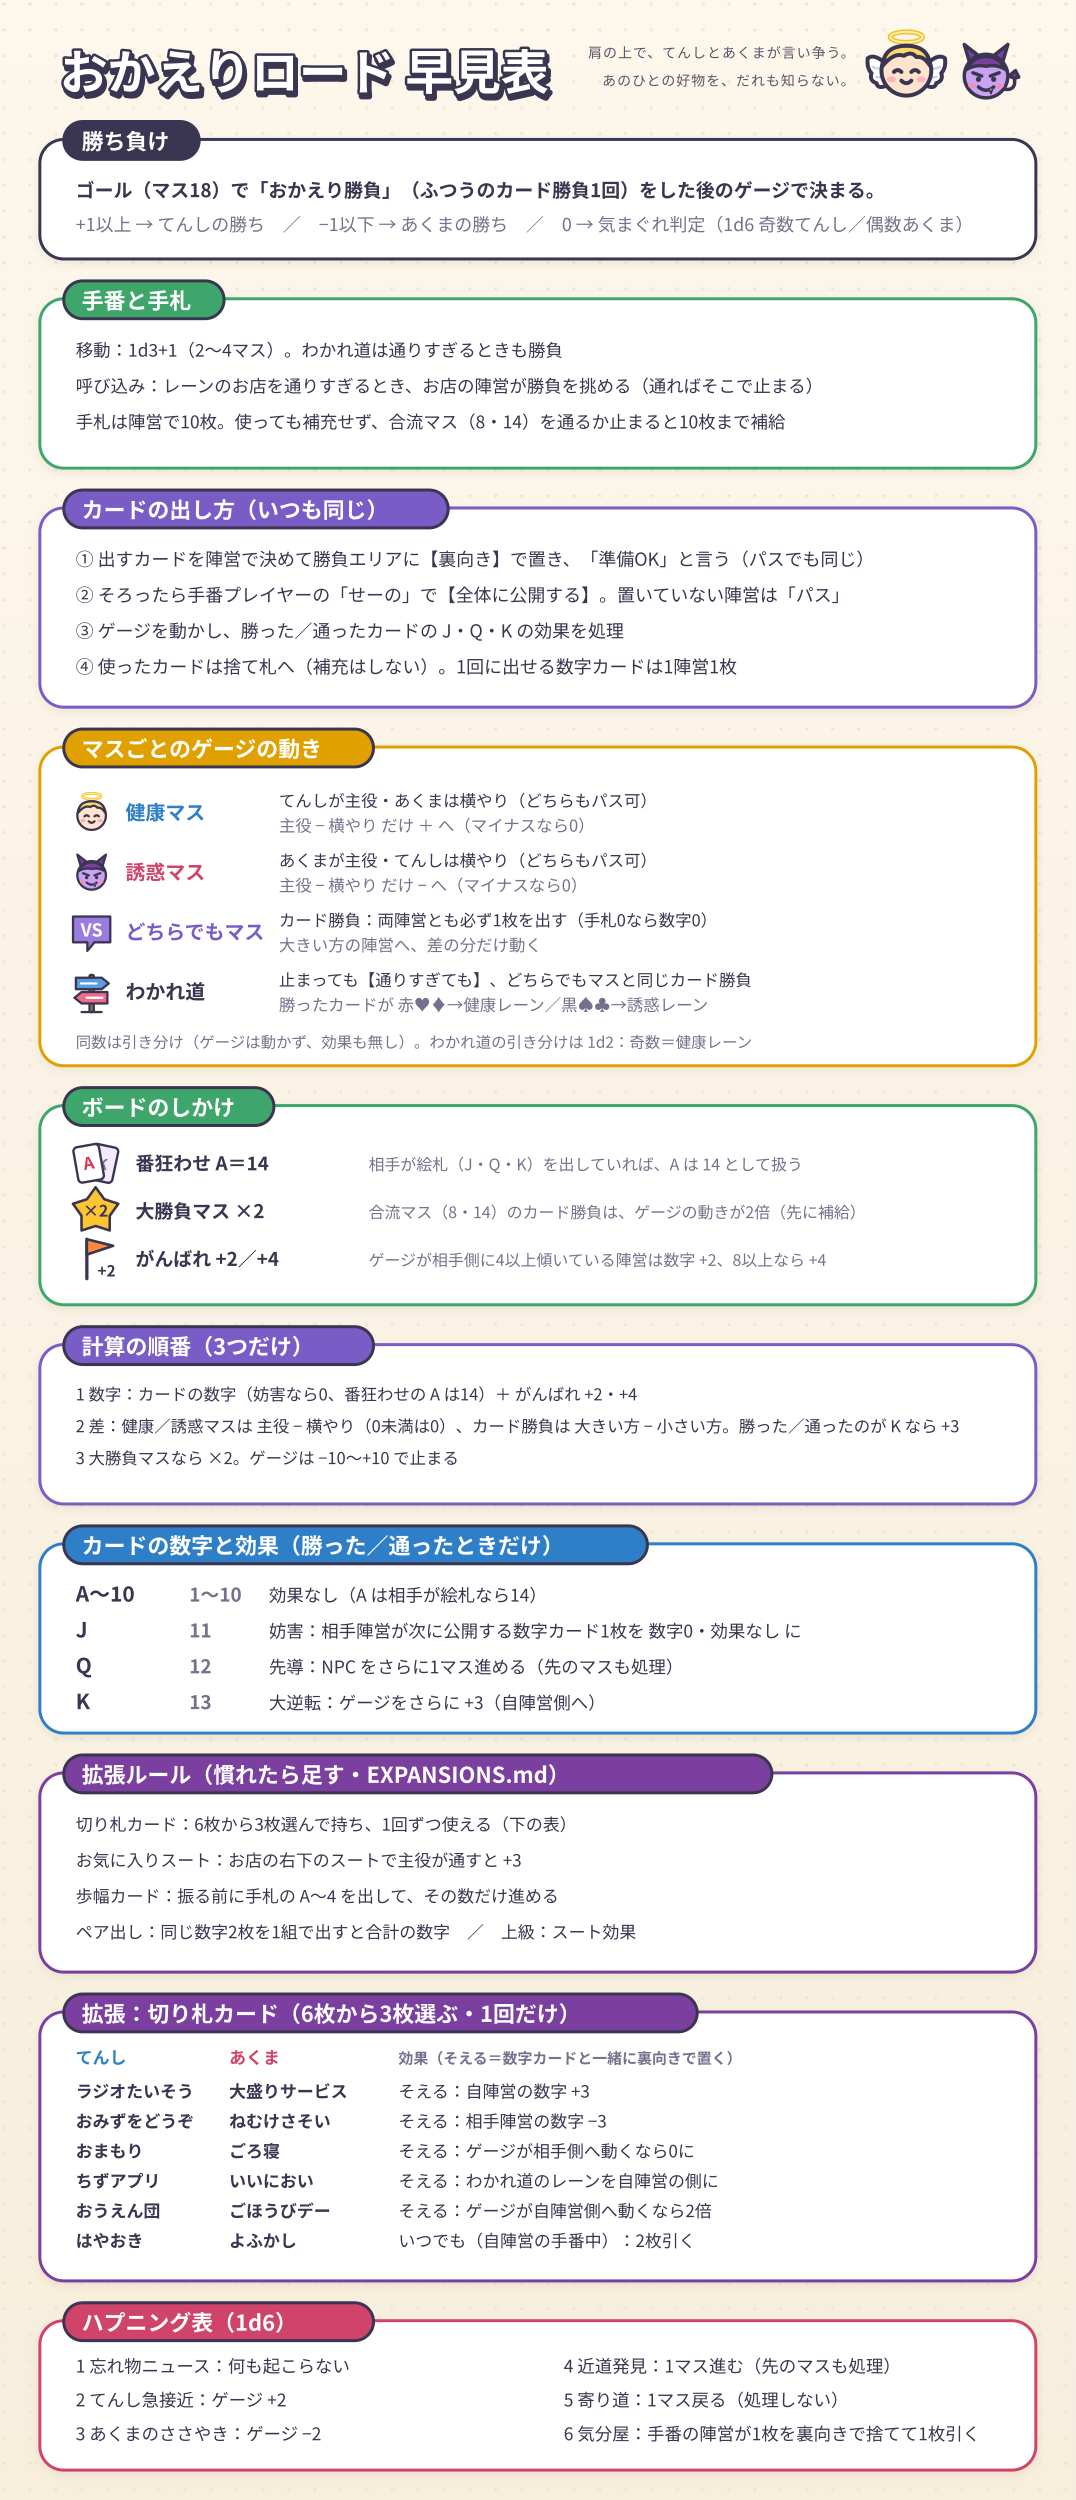
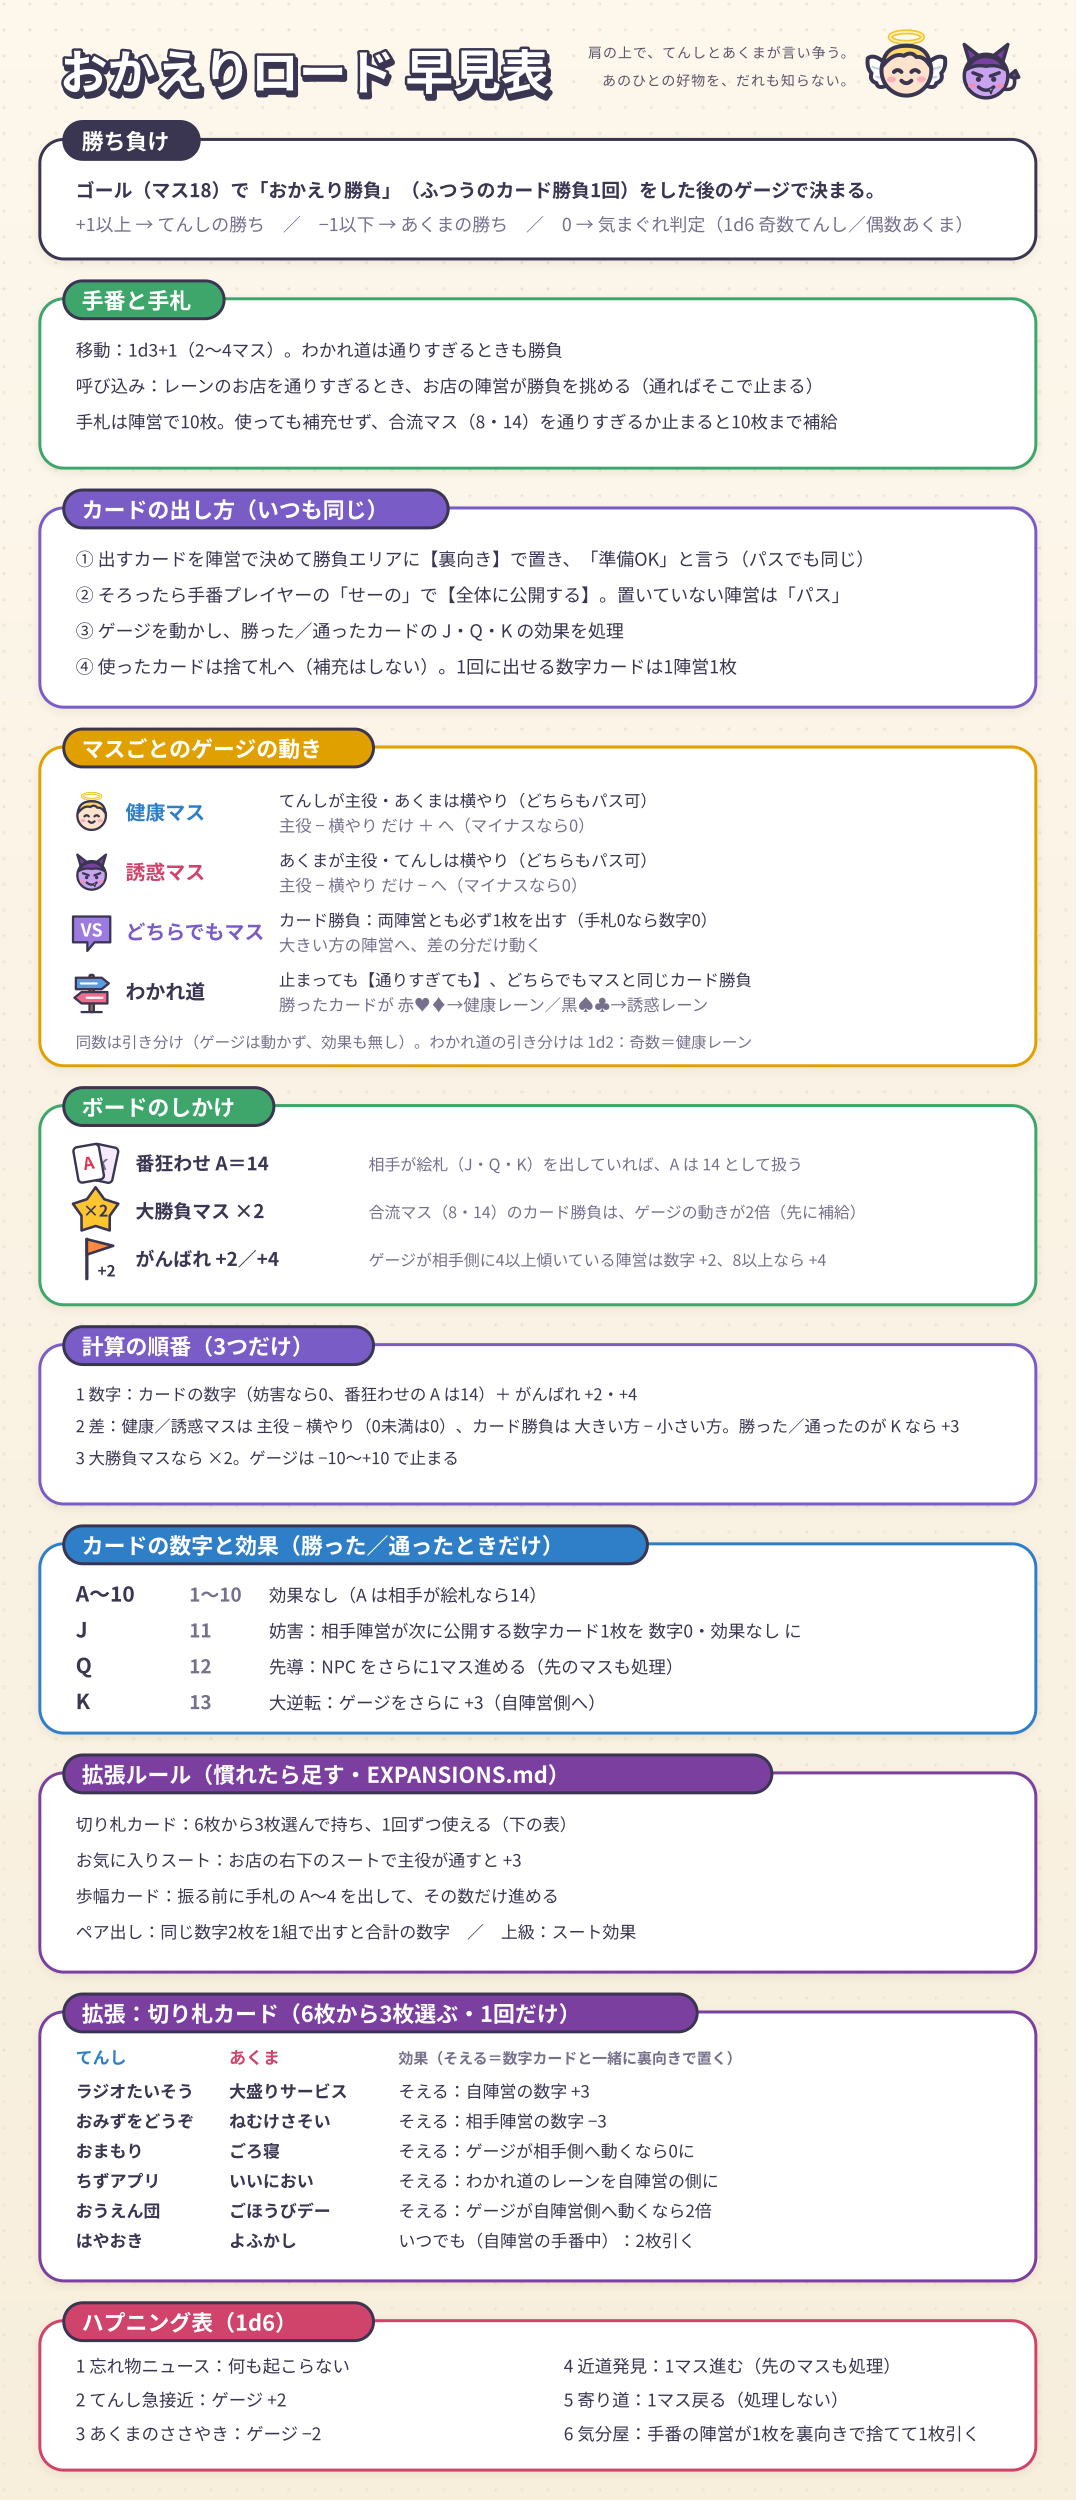
<svg xmlns="http://www.w3.org/2000/svg" width="1080" height="2510" viewBox="0 0 1080 2510" font-family="'Noto Sans CJK JP','Hiragino Sans','Yu Gothic','Meiryo',sans-serif">
  <defs>
    <filter id="shadow" x="-20%" y="-20%" width="140%" height="150%">
      <feDropShadow dx="0" dy="5" stdDeviation="3" flood-color="#5A4A2A" flood-opacity="0.22" />
    </filter>
    <filter id="soft" x="-20%" y="-20%" width="140%" height="140%">
      <feDropShadow dx="0" dy="3" stdDeviation="5" flood-color="#5A4A2A" flood-opacity="0.12" />
    </filter>
    <pattern id="dots" width="26" height="26" patternUnits="userSpaceOnUse">
      <circle cx="4" cy="4" r="1.5" fill="#EADFC8" />
    </pattern>
    <pattern id="stripeA" width="12" height="12" patternUnits="userSpaceOnUse" patternTransform="rotate(45)">
      <rect width="6" height="12" fill="#FFFFFF" opacity="0.35" />
    </pattern>
    <pattern id="cardback" width="14" height="14" patternUnits="userSpaceOnUse" patternTransform="rotate(45)">
      <rect width="14" height="14" fill="#EFE7F8" />
      <rect width="7" height="7" fill="#E3D8F2" />
    </pattern>
    <linearGradient id="sky" x1="0" y1="0" x2="0" y2="1">
      <stop offset="0" stop-color="#FDF7EC" />
      <stop offset="1" stop-color="#F7EEDC" />
    </linearGradient>
  </defs>
  <rect width="1080" height="2510" fill="url(#sky)" />
  <rect width="1080" height="2510" fill="url(#dots)" />
  <text x="62" y="94" font-size="48" font-weight="900" text-anchor="start" fill="#3A3550" stroke="#3A3550" stroke-width="6" stroke-linejoin="round" paint-order="stroke">おかえりロード 早見表</text>
  <text x="60" y="90" font-size="48" font-weight="900" text-anchor="start" fill="#FFFFFF" stroke="#3A3550" stroke-width="5" stroke-linejoin="round" paint-order="stroke">おかえりロード 早見表</text>
  <g transform="translate(870.0,26.0) scale(1.25)">
    <path d="M15 30 Q6 22 1 26 Q0 34 4 38 Q2 44 8 46 Q9 51 16 48 Z" fill="#FFFFFF" stroke="#3A3550" stroke-width="3.2" stroke-linejoin="round" stroke-linecap="round" />
    <path d="M5 33 Q9 35 13 34 M8 41 Q12 42 15 40" fill="none" stroke="#C9D6EA" stroke-width="2" stroke-linecap="round" />
    <path d="M49 30 Q58 22 63 26 Q64 34 60 38 Q62 44 56 46 Q55 51 48 48 Z" fill="#FFFFFF" stroke="#3A3550" stroke-width="3.2" stroke-linejoin="round" stroke-linecap="round" />
    <path d="M59 33 Q55 35 51 34 M56 41 Q52 42 49 40" fill="none" stroke="#C9D6EA" stroke-width="2" stroke-linecap="round" />
    <ellipse cx="32" cy="9" rx="13" ry="4.2" fill="none" stroke="#F2C230" stroke-width="4" />
    <ellipse cx="32" cy="9" rx="13" ry="4.2" fill="none" stroke="#FFF2B0" stroke-width="1.4" />
    <circle cx="32" cy="36" r="20" fill="#FFE3CC" stroke="#3A3550" stroke-width="3.2" stroke-linejoin="round" stroke-linecap="round" />
    <path d="M13 32 Q14 16 32 16 Q50 16 51 32 Q46 24 40 25 Q36 20 30 24 Q22 21 13 32 Z" fill="#FFD66B" stroke="#3A3550" stroke-width="3.2" stroke-linejoin="round" stroke-linecap="round" />
    <path d="M22 37 Q25 34 28 37 M36 37 Q39 34 42 37" fill="none" stroke="#3A3550" stroke-width="3.2" stroke-linejoin="round" stroke-linecap="round" />
    <ellipse cx="20" cy="43" rx="3.6" ry="2.4" fill="#FFAFC0" />
    <ellipse cx="44" cy="43" rx="3.6" ry="2.4" fill="#FFAFC0" />
    <path d="M28 44 Q32 48 36 44" fill="none" stroke="#3A3550" stroke-width="3.2" stroke-linejoin="round" stroke-linecap="round" />
  </g>
  <g transform="translate(955.0,37.0) scale(1.0938)">
    <path d="M48 48 Q60 50 58 38" fill="none" stroke="#3A3550" stroke-width="3.2" stroke-linejoin="round" stroke-linecap="round" />
    <path d="M58 38 L53 36 L59 31 L62 37 Z" fill="#7B3FA0" stroke="#3A3550" stroke-width="3.2" stroke-linejoin="round" stroke-linecap="round" />
    <path d="M17 24 L12 7 L26 18 Z" fill="#7B3FA0" stroke="#3A3550" stroke-width="3.2" stroke-linejoin="round" stroke-linecap="round" />
    <path d="M47 24 L52 7 L38 18 Z" fill="#7B3FA0" stroke="#3A3550" stroke-width="3.2" stroke-linejoin="round" stroke-linecap="round" />
    <circle cx="32" cy="36" r="20" fill="#C9A3F0" stroke="#3A3550" stroke-width="3.2" stroke-linejoin="round" stroke-linecap="round" />
    <path d="M14 30 Q20 18 32 18 Q44 18 50 30 Q42 25 32 27 Q22 25 14 30 Z" fill="#7B3FA0" stroke="#3A3550" stroke-width="3.2" stroke-linejoin="round" stroke-linecap="round" />
    <path d="M20 33 L28 36 M44 33 L36 36" stroke="#3A3550" stroke-width="3.2" stroke-linejoin="round" stroke-linecap="round" fill="none" />
    <circle cx="25" cy="39" r="2.4" fill="#3A3550" />
    <circle cx="39" cy="39" r="2.4" fill="#3A3550" />
    <ellipse cx="19" cy="45" rx="3.4" ry="2.2" fill="#F48FB1" />
    <ellipse cx="45" cy="45" rx="3.4" ry="2.2" fill="#F48FB1" />
    <path d="M25 46 Q32 52 39 46" fill="none" stroke="#3A3550" stroke-width="3.2" stroke-linejoin="round" stroke-linecap="round" />
    <path d="M35 48 L36.5 52 L38 47.5" fill="#FFFFFF" stroke="#3A3550" stroke-width="1.6" stroke-linejoin="round" />
  </g>
  <text x="858.0" y="58.0" font-size="14" font-weight="500" fill="#5B5468" text-anchor="end" letter-spacing="1">肩の上で、てんしとあくまが言い争う。</text>
  <text x="858.0" y="86.0" font-size="14" font-weight="500" fill="#5B5468" text-anchor="end" letter-spacing="1">あのひとの好物を、だれも知らない。</text>
  <g filter="url(#soft)">
    <rect x="40" y="140" width="1000" height="120" rx="24" fill="#FFFFFF" />
  </g>
  <rect x="40" y="140" width="1000" height="120" rx="24" fill="none" stroke="#3A3550" stroke-width="3" />
  <rect x="64" y="122" width="136" height="38" rx="19" fill="#3A3550" stroke="#3A3550" stroke-width="3" />
  <text x="82.0" y="150.0" font-size="22" font-weight="900" fill="#FFFFFF" text-anchor="start">勝ち負け</text>
  <text x="76.0" y="198.0" font-size="19" font-weight="bold" fill="#3A3550" text-anchor="start">ゴール（マス18）で「おかえり勝負」（ふつうのカード勝負1回）をした後のゲージで決まる。</text>
  <text x="76.0" y="232.0" font-size="18" font-weight="normal" fill="#77708C" text-anchor="start">+1以上 → てんしの勝ち　／　−1以下 → あくまの勝ち　／　0 → 気まぐれ判定（1d6 奇数てんし／偶数あくま）</text>
  <g filter="url(#soft)">
    <rect x="40" y="300" width="1000" height="170" rx="24" fill="#FFFFFF" />
  </g>
  <rect x="40" y="300" width="1000" height="170" rx="24" fill="none" stroke="#3FA66B" stroke-width="3" />
  <rect x="64" y="282" width="161" height="38" rx="19" fill="#3FA66B" stroke="#3A3550" stroke-width="3" />
  <text x="82.0" y="310.0" font-size="22" font-weight="900" fill="#FFFFFF" text-anchor="start">手番と手札</text>
  <text x="76.0" y="358.0" font-size="17.5" font-weight="normal" fill="#3A3550" text-anchor="start">移動：1d3+1（2〜4マス）。わかれ道は通りすぎるときも勝負</text>
  <text x="76.0" y="394.0" font-size="17.5" font-weight="normal" fill="#3A3550" text-anchor="start">呼び込み：レーンのお店を通りすぎるとき、お店の陣営が勝負を挑める（通ればそこで止まる）</text>
-   <text x="76.0" y="430.0" font-size="17.5" font-weight="normal" fill="#3A3550" text-anchor="start">手札は陣営で10枚。使っても補充せず、合流マス（8・14）を通るか止まると10枚まで補給</text>
+   <text x="76.0" y="430.0" font-size="17.5" font-weight="normal" fill="#3A3550" text-anchor="start">手札は陣営で10枚。使っても補充せず、合流マス（8・14）を通りすぎるか止まると10枚まで補給</text>
  <g filter="url(#soft)">
    <rect x="40" y="510" width="1000" height="200" rx="24" fill="#FFFFFF" />
  </g>
  <rect x="40" y="510" width="1000" height="200" rx="24" fill="none" stroke="#7A5CC6" stroke-width="3" />
  <rect x="64" y="492" width="386" height="38" rx="19" fill="#7A5CC6" stroke="#3A3550" stroke-width="3" />
  <text x="82.0" y="520.0" font-size="22" font-weight="900" fill="#FFFFFF" text-anchor="start">カードの出し方（いつも同じ）</text>
  <text x="76.0" y="568.0" font-size="18" font-weight="normal" fill="#3A3550" text-anchor="start">① 出すカードを陣営で決めて勝負エリアに【裏向き】で置き、「準備OK」と言う（パスでも同じ）</text>
  <text x="76.0" y="604.0" font-size="18" font-weight="normal" fill="#3A3550" text-anchor="start">② そろったら手番プレイヤーの「せーの」で【全体に公開する】。置いていない陣営は「パス」</text>
  <text x="76.0" y="640.0" font-size="18" font-weight="normal" fill="#3A3550" text-anchor="start">③ ゲージを動かし、勝った／通ったカードの J・Q・K の効果を処理</text>
  <text x="76.0" y="676.0" font-size="18" font-weight="normal" fill="#3A3550" text-anchor="start">④ 使ったカードは捨て札へ（補充はしない）。1回に出せる数字カードは1陣営1枚</text>
  <g filter="url(#soft)">
    <rect x="40" y="750" width="1000" height="320" rx="24" fill="#FFFFFF" />
  </g>
  <rect x="40" y="750" width="1000" height="320" rx="24" fill="none" stroke="#E0A100" stroke-width="3" />
  <rect x="64" y="732" width="311" height="38" rx="19" fill="#E0A100" stroke="#3A3550" stroke-width="3" />
  <text x="82.0" y="760.0" font-size="22" font-weight="900" fill="#FFFFFF" text-anchor="start">マスごとのゲージの動き</text>
  <g transform="translate(69.0,793.0) scale(0.7188)">
    <ellipse cx="32" cy="9" rx="13" ry="4.2" fill="none" stroke="#F2C230" stroke-width="4" />
    <ellipse cx="32" cy="9" rx="13" ry="4.2" fill="none" stroke="#FFF2B0" stroke-width="1.4" />
    <circle cx="32" cy="36" r="20" fill="#FFE3CC" stroke="#3A3550" stroke-width="3.2" stroke-linejoin="round" stroke-linecap="round" />
    <path d="M13 32 Q14 16 32 16 Q50 16 51 32 Q46 24 40 25 Q36 20 30 24 Q22 21 13 32 Z" fill="#FFD66B" stroke="#3A3550" stroke-width="3.2" stroke-linejoin="round" stroke-linecap="round" />
    <path d="M22 37 Q25 34 28 37 M36 37 Q39 34 42 37" fill="none" stroke="#3A3550" stroke-width="3.2" stroke-linejoin="round" stroke-linecap="round" />
    <ellipse cx="20" cy="43" rx="3.6" ry="2.4" fill="#FFAFC0" />
    <ellipse cx="44" cy="43" rx="3.6" ry="2.4" fill="#FFAFC0" />
    <path d="M28 44 Q32 48 36 44" fill="none" stroke="#3A3550" stroke-width="3.2" stroke-linejoin="round" stroke-linecap="round" />
  </g>
  <text x="126.0" y="823.0" font-size="20" font-weight="900" fill="#2F7FC8" text-anchor="start">健康マス</text>
  <text x="280.0" y="810.0" font-size="16.5" font-weight="normal" fill="#3A3550" text-anchor="start">てんしが主役・あくまは横やり（どちらもパス可）</text>
  <text x="280.0" y="835.0" font-size="16.5" font-weight="normal" fill="#77708C" text-anchor="start">主役 − 横やり だけ ＋ へ（マイナスなら0）</text>
  <g transform="translate(69.0,853.0) scale(0.7188)">
    <path d="M17 24 L12 7 L26 18 Z" fill="#7B3FA0" stroke="#3A3550" stroke-width="3.2" stroke-linejoin="round" stroke-linecap="round" />
    <path d="M47 24 L52 7 L38 18 Z" fill="#7B3FA0" stroke="#3A3550" stroke-width="3.2" stroke-linejoin="round" stroke-linecap="round" />
    <circle cx="32" cy="36" r="20" fill="#C9A3F0" stroke="#3A3550" stroke-width="3.2" stroke-linejoin="round" stroke-linecap="round" />
    <path d="M14 30 Q20 18 32 18 Q44 18 50 30 Q42 25 32 27 Q22 25 14 30 Z" fill="#7B3FA0" stroke="#3A3550" stroke-width="3.2" stroke-linejoin="round" stroke-linecap="round" />
    <path d="M20 33 L28 36 M44 33 L36 36" stroke="#3A3550" stroke-width="3.2" stroke-linejoin="round" stroke-linecap="round" fill="none" />
    <circle cx="25" cy="39" r="2.4" fill="#3A3550" />
    <circle cx="39" cy="39" r="2.4" fill="#3A3550" />
    <ellipse cx="19" cy="45" rx="3.4" ry="2.2" fill="#F48FB1" />
    <ellipse cx="45" cy="45" rx="3.4" ry="2.2" fill="#F48FB1" />
    <path d="M25 46 Q32 52 39 46" fill="none" stroke="#3A3550" stroke-width="3.2" stroke-linejoin="round" stroke-linecap="round" />
    <path d="M35 48 L36.5 52 L38 47.5" fill="#FFFFFF" stroke="#3A3550" stroke-width="1.6" stroke-linejoin="round" />
  </g>
  <text x="126.0" y="883.0" font-size="20" font-weight="900" fill="#D0436A" text-anchor="start">誘惑マス</text>
  <text x="280.0" y="870.0" font-size="16.5" font-weight="normal" fill="#3A3550" text-anchor="start">あくまが主役・てんしは横やり（どちらもパス可）</text>
  <text x="280.0" y="895.0" font-size="16.5" font-weight="normal" fill="#77708C" text-anchor="start">主役 − 横やり だけ − へ（マイナスなら0）</text>
  <g transform="translate(69.0,913.0) scale(0.7188)">
    <path d="M6 10 L58 10 L58 46 L36 46 L26 58 L26 46 L6 46 Z" fill="#9B7BE0" stroke="#3A3550" stroke-width="3.2" stroke-linejoin="round" stroke-linecap="round" />
    <text x="32" y="38" text-anchor="middle" font-size="25" font-weight="900" fill="#FFFFFF" font-family="'Noto Sans CJK JP',sans-serif">VS</text>
  </g>
  <text x="126.0" y="943.0" font-size="20" font-weight="900" fill="#7A5CC6" text-anchor="start">どちらでもマス</text>
  <text x="280.0" y="930.0" font-size="16.5" font-weight="normal" fill="#3A3550" text-anchor="start">カード勝負：両陣営とも必ず1枚を出す（手札0なら数字0）</text>
  <text x="280.0" y="955.0" font-size="16.5" font-weight="normal" fill="#77708C" text-anchor="start">大きい方の陣営へ、差の分だけ動く</text>
  <g transform="translate(69.0,973.0) scale(0.7188)">
    <rect x="29" y="8" width="6" height="52" rx="2" fill="#A86E4A" stroke="#3A3550" stroke-width="3.2" stroke-linejoin="round" stroke-linecap="round" />
    <path d="M10 12 L46 12 L56 20 L46 28 L10 28 Z" fill="#5B9BE0" stroke="#3A3550" stroke-width="3.2" stroke-linejoin="round" stroke-linecap="round" />
    <path d="M54 32 L18 32 L8 40 L18 48 L54 48 Z" fill="#EE6D8E" stroke="#3A3550" stroke-width="3.2" stroke-linejoin="round" stroke-linecap="round" />
    <path d="M17 20 L39 20" stroke="#FFFFFF" stroke-width="3" stroke-linecap="round" />
    <path d="M25 40 L47 40" stroke="#FFFFFF" stroke-width="3" stroke-linecap="round" />
    <path d="M18 60 L46 60" stroke="#3A3550" stroke-width="3.2" stroke-linejoin="round" stroke-linecap="round" />
  </g>
  <text x="126.0" y="1003.0" font-size="20" font-weight="900" fill="#3A3550" text-anchor="start">わかれ道</text>
  <text x="280.0" y="990.0" font-size="16.5" font-weight="normal" fill="#3A3550" text-anchor="start">止まっても【通りすぎても】、どちらでもマスと同じカード勝負</text>
  <text x="280.0" y="1015.0" font-size="16.5" font-weight="normal" fill="#77708C" text-anchor="start">勝ったカードが 赤♥♦→健康レーン／黒♠♣→誘惑レーン</text>
  <text x="76.0" y="1052.0" font-size="15.5" font-weight="normal" fill="#77708C" text-anchor="start">同数は引き分け（ゲージは動かず、効果も無し）。わかれ道の引き分けは 1d2：奇数＝健康レーン</text>
  <g filter="url(#soft)">
    <rect x="40" y="1110" width="1000" height="200" rx="24" fill="#FFFFFF" />
  </g>
  <rect x="40" y="1110" width="1000" height="200" rx="24" fill="none" stroke="#3FA66B" stroke-width="3" />
  <rect x="64" y="1092" width="211" height="38" rx="19" fill="#3FA66B" stroke="#3A3550" stroke-width="3" />
  <text x="82.0" y="1120.0" font-size="22" font-weight="900" fill="#FFFFFF" text-anchor="start">ボードのしかけ</text>
  <g transform="translate(96.0,1168.0) scale(1.0)">
    <g transform="translate(7,0) rotate(12)">
      <rect x="-13" y="-18" width="26" height="36" rx="4" fill="#F4E9FF" stroke="#3A3550" stroke-width="2.4" />
      <text x="0" y="6" text-anchor="middle" font-size="15" font-weight="900" fill="#77708C">K</text>
    </g>
    <g transform="translate(-7,0) rotate(-10)">
      <rect x="-13" y="-18" width="26" height="36" rx="4" fill="#FFFFFF" stroke="#3A3550" stroke-width="2.4" />
      <text x="0" y="6" text-anchor="middle" font-size="17" font-weight="900" fill="#E0344F">A</text>
    </g>
  </g>
  <text x="136.0" y="1175.0" font-size="19" font-weight="900" fill="#3A3550" text-anchor="start">番狂わせ A＝14</text>
  <text x="370.0" y="1175.0" font-size="16" font-weight="normal" fill="#77708C" text-anchor="start">相手が絵札（J・Q・K）を出していれば、A は 14 として扱う</text>
  <polygon points="96.0,1192.0 104.7,1204.0 118.8,1208.6 110.2,1220.6 110.1,1235.4 96.0,1230.9 81.9,1235.4 81.8,1220.6 73.2,1208.6 87.3,1204.0" fill="#FFC531" stroke="#3A3550" stroke-width="2.6" stroke-linejoin="round" />
  <text x="96" y="1221.5" text-anchor="middle" font-size="16" font-weight="900" fill="#3A3550">×2</text>
  <text x="136.0" y="1223.0" font-size="19" font-weight="900" fill="#3A3550" text-anchor="start">大勝負マス ×2</text>
  <text x="370.0" y="1223.0" font-size="16" font-weight="normal" fill="#77708C" text-anchor="start">合流マス（8・14）のカード勝負は、ゲージの動きが2倍（先に補給）</text>
  <g transform="translate(96,1264) scale(1.1)">
    <path d="M-8,18 L-8,-18" stroke="#3A3550" stroke-width="3" stroke-linecap="round" />
    <path d="M-8,-18 L16,-12 L-8,-4 Z" fill="#FF8A3D" stroke="#3A3550" stroke-width="2.4" stroke-linejoin="round" />
    <text x="10" y="16" text-anchor="middle" font-size="14" font-weight="900" fill="#3A3550">+2</text>
  </g>
  <text x="136.0" y="1271.0" font-size="19" font-weight="900" fill="#3A3550" text-anchor="start">がんばれ +2／+4</text>
  <text x="370.0" y="1271.0" font-size="16" font-weight="normal" fill="#77708C" text-anchor="start">ゲージが相手側に4以上傾いている陣営は数字 +2、8以上なら +4</text>
  <g filter="url(#soft)">
    <rect x="40" y="1350" width="1000" height="160" rx="24" fill="#FFFFFF" />
  </g>
  <rect x="40" y="1350" width="1000" height="160" rx="24" fill="none" stroke="#7A5CC6" stroke-width="3" />
  <rect x="64" y="1332" width="311" height="38" rx="19" fill="#7A5CC6" stroke="#3A3550" stroke-width="3" />
  <text x="82.0" y="1360.0" font-size="22" font-weight="900" fill="#FFFFFF" text-anchor="start">計算の順番（3つだけ）</text>
  <text x="76.0" y="1406.0" font-size="16.5" font-weight="normal" fill="#3A3550" text-anchor="start">1 数字：カードの数字（妨害なら0、番狂わせの A は14）＋ がんばれ +2・+4</text>
  <text x="76.0" y="1438.0" font-size="16.5" font-weight="normal" fill="#3A3550" text-anchor="start">2 差：健康／誘惑マスは 主役 − 横やり（0未満は0）、カード勝負は 大きい方 − 小さい方。勝った／通ったのが K なら +3</text>
  <text x="76.0" y="1470.0" font-size="16.5" font-weight="normal" fill="#3A3550" text-anchor="start">3 大勝負マスなら ×2。ゲージは −10〜+10 で止まる</text>
  <g filter="url(#soft)">
    <rect x="40" y="1550" width="1000" height="190" rx="24" fill="#FFFFFF" />
  </g>
  <rect x="40" y="1550" width="1000" height="190" rx="24" fill="none" stroke="#2F7FC8" stroke-width="3" />
  <rect x="64" y="1532" width="586" height="38" rx="19" fill="#2F7FC8" stroke="#3A3550" stroke-width="3" />
  <text x="82.0" y="1560.0" font-size="22" font-weight="900" fill="#FFFFFF" text-anchor="start">カードの数字と効果（勝った／通ったときだけ）</text>
  <text x="76.0" y="1608.0" font-size="21" font-weight="900" fill="#3A3550" text-anchor="start">A〜10</text>
  <text x="190.0" y="1608.0" font-size="19" font-weight="bold" fill="#77708C" text-anchor="start">1〜10</text>
  <text x="270.0" y="1608.0" font-size="17.5" font-weight="normal" fill="#3A3550" text-anchor="start">効果なし（A は相手が絵札なら14）</text>
  <text x="76.0" y="1644.0" font-size="21" font-weight="900" fill="#3A3550" text-anchor="start">J</text>
  <text x="190.0" y="1644.0" font-size="19" font-weight="bold" fill="#77708C" text-anchor="start">11</text>
  <text x="270.0" y="1644.0" font-size="17.5" font-weight="normal" fill="#3A3550" text-anchor="start">妨害：相手陣営が次に公開する数字カード1枚を 数字0・効果なし に</text>
  <text x="76.0" y="1680.0" font-size="21" font-weight="900" fill="#3A3550" text-anchor="start">Q</text>
  <text x="190.0" y="1680.0" font-size="19" font-weight="bold" fill="#77708C" text-anchor="start">12</text>
  <text x="270.0" y="1680.0" font-size="17.5" font-weight="normal" fill="#3A3550" text-anchor="start">先導：NPC をさらに1マス進める（先のマスも処理）</text>
  <text x="76.0" y="1716.0" font-size="21" font-weight="900" fill="#3A3550" text-anchor="start">K</text>
  <text x="190.0" y="1716.0" font-size="19" font-weight="bold" fill="#77708C" text-anchor="start">13</text>
  <text x="270.0" y="1716.0" font-size="17.5" font-weight="normal" fill="#3A3550" text-anchor="start">大逆転：ゲージをさらに +3（自陣営側へ）</text>
  <g filter="url(#soft)">
    <rect x="40" y="1780" width="1000" height="200" rx="24" fill="#FFFFFF" />
  </g>
  <rect x="40" y="1780" width="1000" height="200" rx="24" fill="none" stroke="#7B3FA0" stroke-width="3" />
  <rect x="64" y="1762" width="711" height="38" rx="19" fill="#7B3FA0" stroke="#3A3550" stroke-width="3" />
  <text x="82.0" y="1790.0" font-size="22" font-weight="900" fill="#FFFFFF" text-anchor="start">拡張ルール（慣れたら足す・EXPANSIONS.md）</text>
  <text x="76.0" y="1838.0" font-size="17" font-weight="normal" fill="#3A3550" text-anchor="start">切り札カード：6枚から3枚選んで持ち、1回ずつ使える（下の表）</text>
  <text x="76.0" y="1874.0" font-size="17" font-weight="normal" fill="#3A3550" text-anchor="start">お気に入りスート：お店の右下のスートで主役が通すと +3</text>
  <text x="76.0" y="1910.0" font-size="17" font-weight="normal" fill="#3A3550" text-anchor="start">歩幅カード：振る前に手札の A〜4 を出して、その数だけ進める</text>
  <text x="76.0" y="1946.0" font-size="17" font-weight="normal" fill="#3A3550" text-anchor="start">ペア出し：同じ数字2枚を1組で出すと合計の数字　／　上級：スート効果</text>
  <g filter="url(#soft)">
    <rect x="40" y="2020" width="1000" height="270" rx="24" fill="#FFFFFF" />
  </g>
  <rect x="40" y="2020" width="1000" height="270" rx="24" fill="none" stroke="#7B3FA0" stroke-width="3" />
  <rect x="64" y="2002" width="636" height="38" rx="19" fill="#7B3FA0" stroke="#3A3550" stroke-width="3" />
  <text x="82.0" y="2030.0" font-size="22" font-weight="900" fill="#FFFFFF" text-anchor="start">拡張：切り札カード（6枚から3枚選ぶ・1回だけ）</text>
  <text x="76.0" y="2072.0" font-size="17" font-weight="900" fill="#2F7FC8" text-anchor="start">てんし</text>
  <text x="230.0" y="2072.0" font-size="17" font-weight="900" fill="#D0436A" text-anchor="start">あくま</text>
  <text x="400.0" y="2072.0" font-size="15" font-weight="bold" fill="#77708C" text-anchor="start">効果（そえる＝数字カードと一緒に裏向きで置く）</text>
  <text x="76.0" y="2106.0" font-size="17" font-weight="bold" fill="#3A3550" text-anchor="start">ラジオたいそう</text>
  <text x="230.0" y="2106.0" font-size="17" font-weight="bold" fill="#3A3550" text-anchor="start">大盛りサービス</text>
  <text x="400.0" y="2106.0" font-size="17" font-weight="normal" fill="#3A3550" text-anchor="start">そえる：自陣営の数字 +3</text>
  <text x="76.0" y="2136.0" font-size="17" font-weight="bold" fill="#3A3550" text-anchor="start">おみずをどうぞ</text>
  <text x="230.0" y="2136.0" font-size="17" font-weight="bold" fill="#3A3550" text-anchor="start">ねむけさそい</text>
  <text x="400.0" y="2136.0" font-size="17" font-weight="normal" fill="#3A3550" text-anchor="start">そえる：相手陣営の数字 −3</text>
  <text x="76.0" y="2166.0" font-size="17" font-weight="bold" fill="#3A3550" text-anchor="start">おまもり</text>
  <text x="230.0" y="2166.0" font-size="17" font-weight="bold" fill="#3A3550" text-anchor="start">ごろ寝</text>
  <text x="400.0" y="2166.0" font-size="17" font-weight="normal" fill="#3A3550" text-anchor="start">そえる：ゲージが相手側へ動くなら0に</text>
  <text x="76.0" y="2196.0" font-size="17" font-weight="bold" fill="#3A3550" text-anchor="start">ちずアプリ</text>
  <text x="230.0" y="2196.0" font-size="17" font-weight="bold" fill="#3A3550" text-anchor="start">いいにおい</text>
  <text x="400.0" y="2196.0" font-size="17" font-weight="normal" fill="#3A3550" text-anchor="start">そえる：わかれ道のレーンを自陣営の側に</text>
  <text x="76.0" y="2226.0" font-size="17" font-weight="bold" fill="#3A3550" text-anchor="start">おうえん団</text>
  <text x="230.0" y="2226.0" font-size="17" font-weight="bold" fill="#3A3550" text-anchor="start">ごほうびデー</text>
  <text x="400.0" y="2226.0" font-size="17" font-weight="normal" fill="#3A3550" text-anchor="start">そえる：ゲージが自陣営側へ動くなら2倍</text>
  <text x="76.0" y="2256.0" font-size="17" font-weight="bold" fill="#3A3550" text-anchor="start">はやおき</text>
  <text x="230.0" y="2256.0" font-size="17" font-weight="bold" fill="#3A3550" text-anchor="start">よふかし</text>
  <text x="400.0" y="2256.0" font-size="17" font-weight="normal" fill="#3A3550" text-anchor="start">いつでも（自陣営の手番中）：2枚引く</text>
  <g filter="url(#soft)">
    <rect x="40" y="2330" width="1000" height="150" rx="24" fill="#FFFFFF" />
  </g>
  <rect x="40" y="2330" width="1000" height="150" rx="24" fill="none" stroke="#D0436A" stroke-width="3" />
  <rect x="64" y="2312" width="311" height="38" rx="19" fill="#D0436A" stroke="#3A3550" stroke-width="3" />
  <text x="82.0" y="2340.0" font-size="22" font-weight="900" fill="#FFFFFF" text-anchor="start">ハプニング表（1d6）</text>
  <text x="76.0" y="2382.0" font-size="17.5" font-weight="normal" fill="#3A3550" text-anchor="start">1 忘れ物ニュース：何も起こらない</text>
  <text x="76.0" y="2416.0" font-size="17.5" font-weight="normal" fill="#3A3550" text-anchor="start">2 てんし急接近：ゲージ +2</text>
  <text x="76.0" y="2450.0" font-size="17.5" font-weight="normal" fill="#3A3550" text-anchor="start">3 あくまのささやき：ゲージ −2</text>
  <text x="566.0" y="2382.0" font-size="17.5" font-weight="normal" fill="#3A3550" text-anchor="start">4 近道発見：1マス進む（先のマスも処理）</text>
  <text x="566.0" y="2416.0" font-size="17.5" font-weight="normal" fill="#3A3550" text-anchor="start">5 寄り道：1マス戻る（処理しない）</text>
  <text x="566.0" y="2450.0" font-size="17.5" font-weight="normal" fill="#3A3550" text-anchor="start">6 気分屋：手番の陣営が1枚を裏向きで捨てて1枚引く</text>
</svg>
